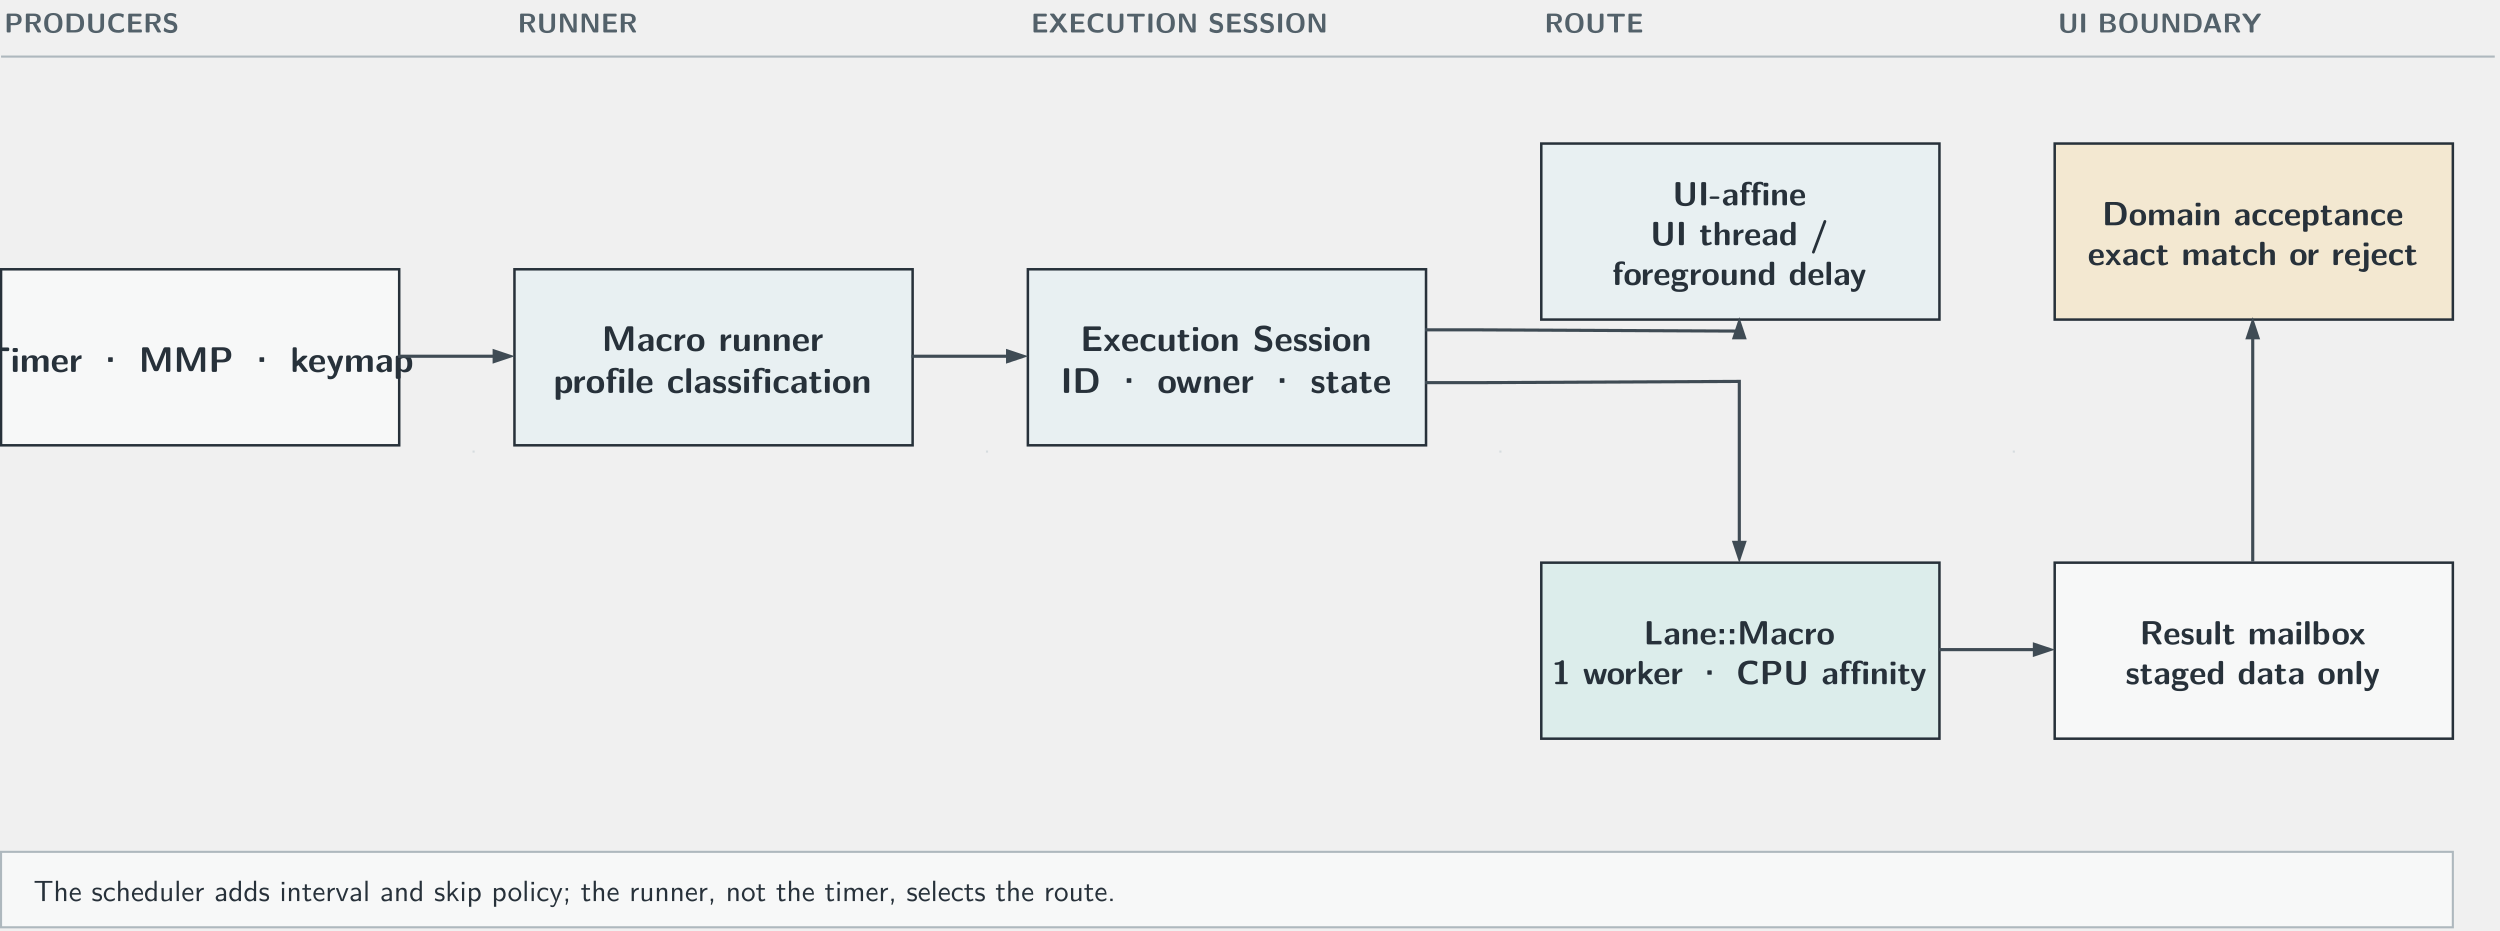
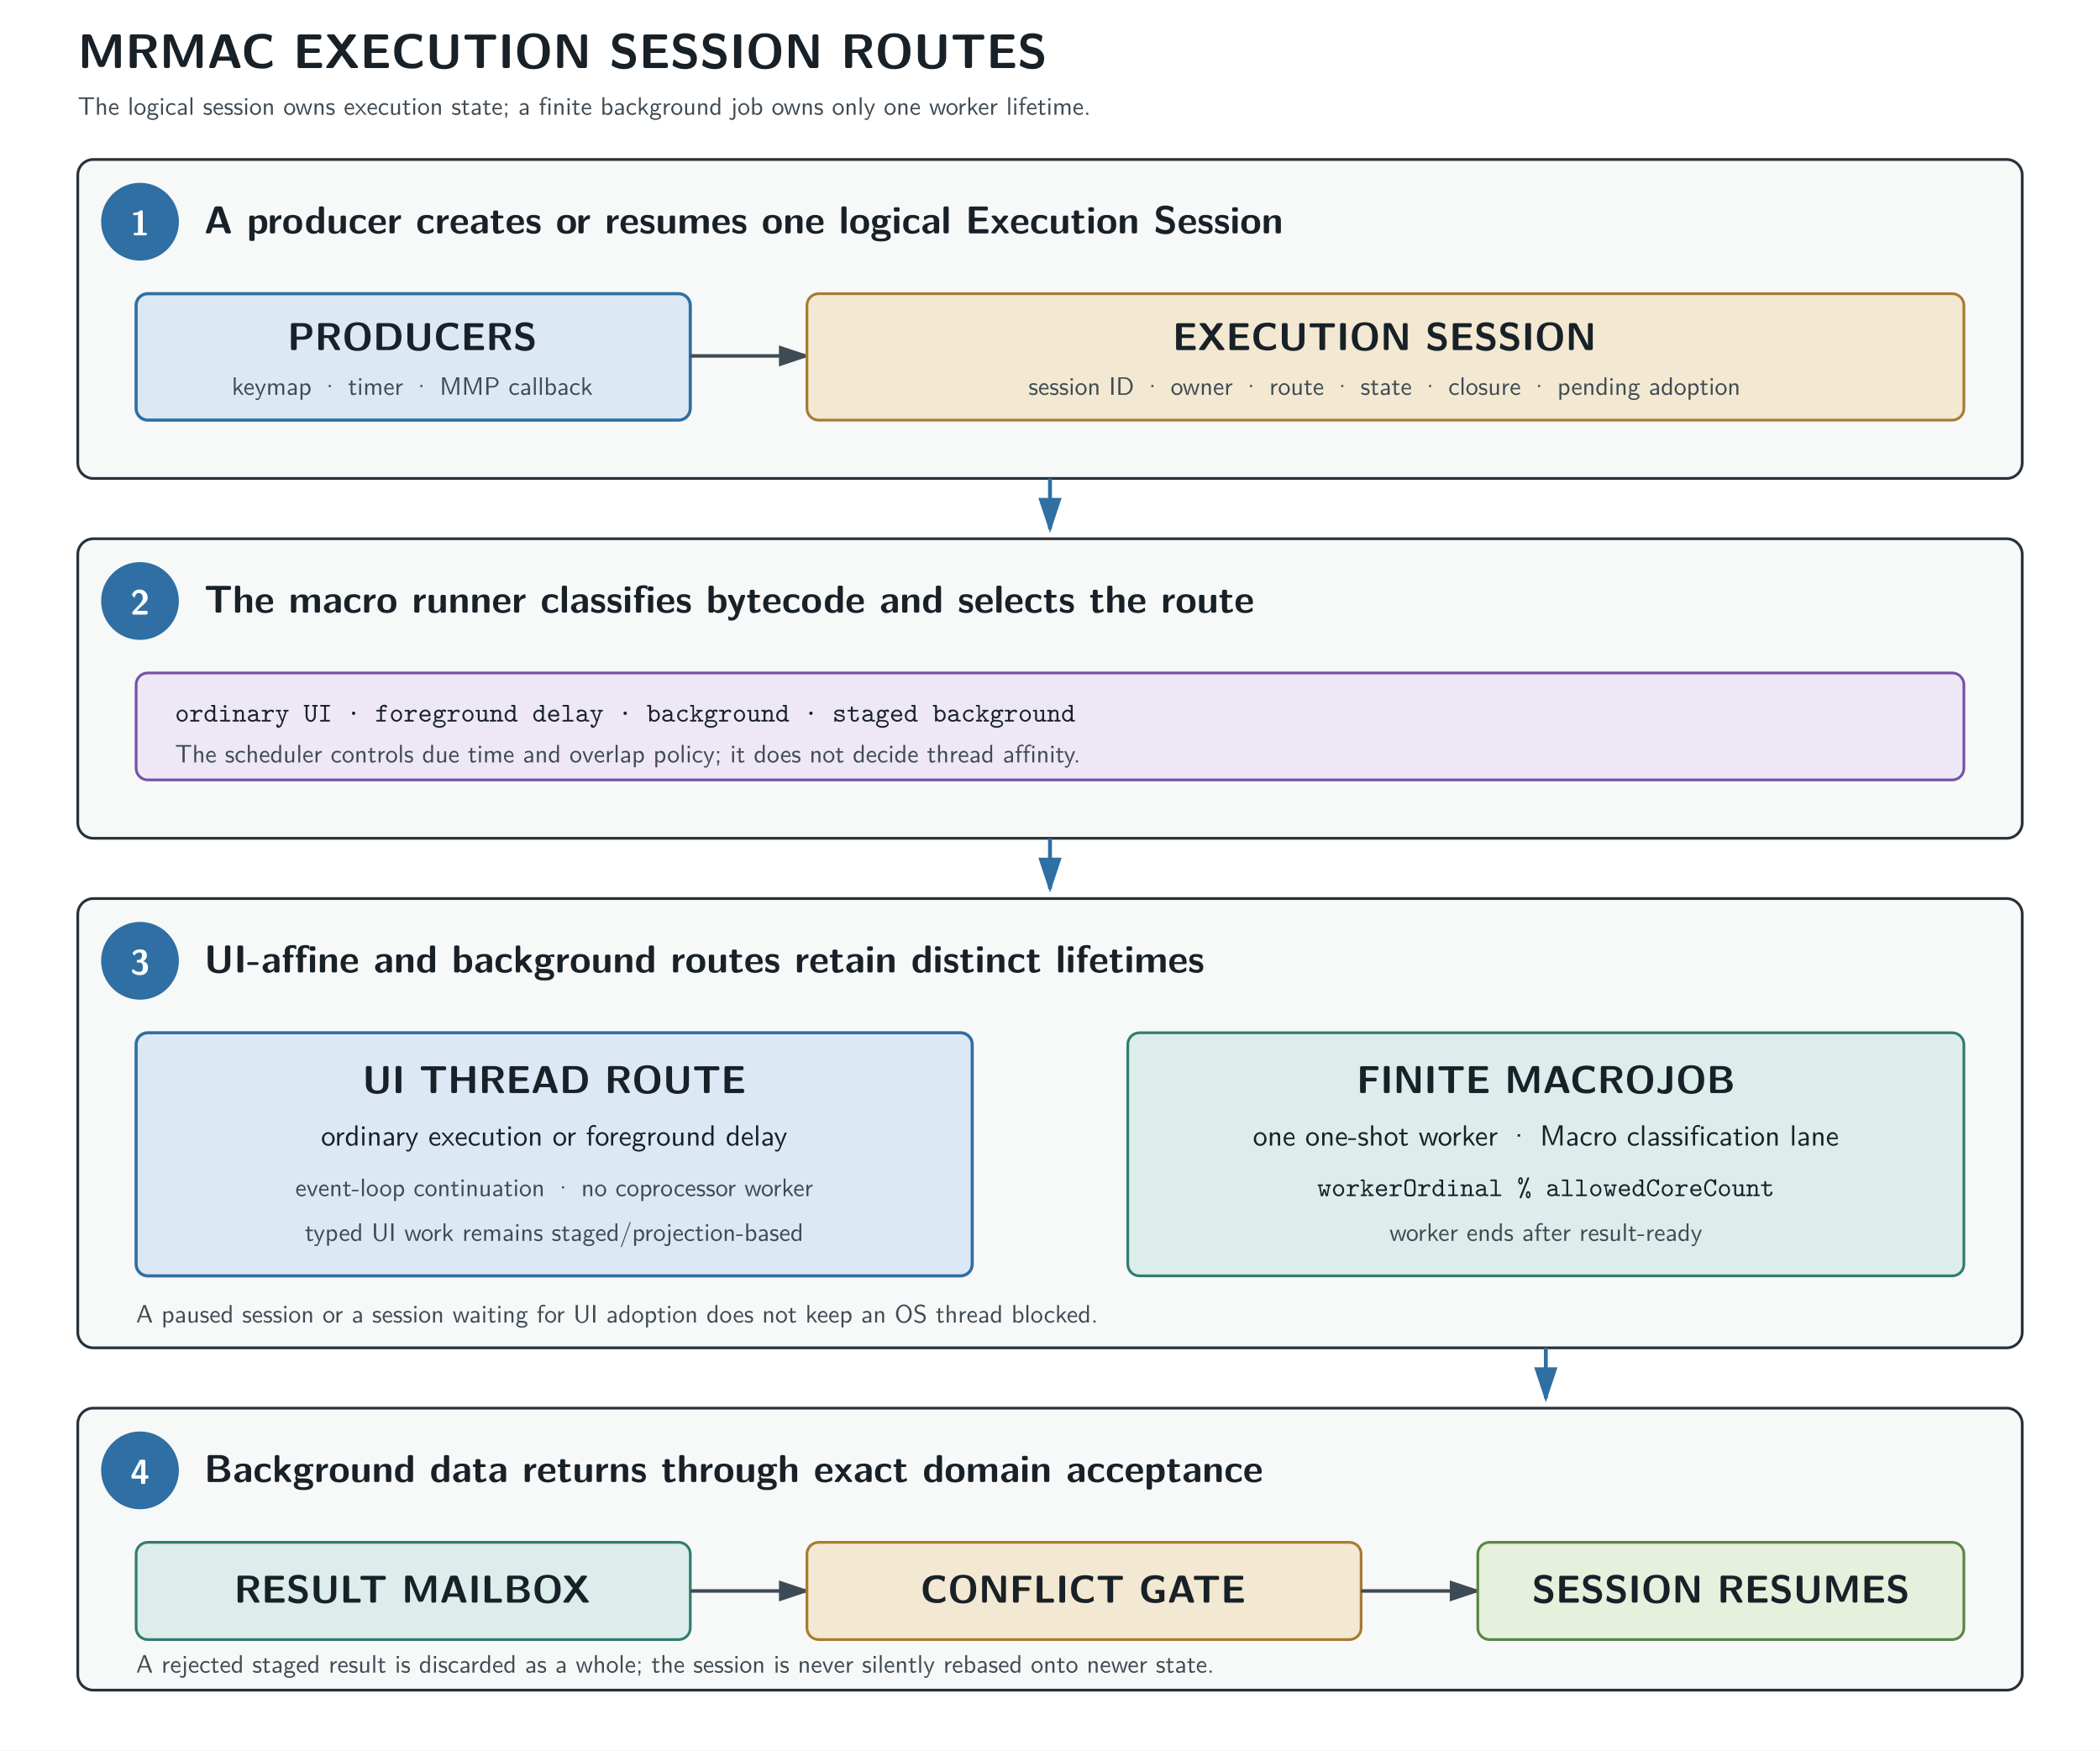
- <svg xmlns="http://www.w3.org/2000/svg" style="background: transparent; background-color: transparent; color-scheme: light;" version="1.1" width="1193px" height="444px" viewBox="0 0 1193 444">
-   <defs />
-   <g>
-     <g data-cell-id="0">
-       <g data-cell-id="1">
-         <g data-cell-id="lane1">
-           <g transform="translate(0.5,0.5)">
-             <rect x="0" y="0" width="210" height="20" fill="none" stroke="none" pointer-events="all" />
-           </g>
-           <g>
-             <g fill="#53616A" font-family="'Latin Modern Sans'" font-weight="bold" text-anchor="start" font-size="13px" style="fill: light-dark(rgb(83, 97, 106), rgb(146, 158, 166));">
-               <text x="2" y="15.5">PRODUCERS</text>
-             </g>
-           </g>
-         </g>
-         <g data-cell-id="lane2">
-           <g transform="translate(0.5,0.5)">
-             <rect x="245" y="0" width="210" height="20" fill="none" stroke="none" pointer-events="all" />
-           </g>
-           <g>
-             <g fill="#53616A" font-family="'Latin Modern Sans'" font-weight="bold" text-anchor="start" font-size="13px" style="fill: light-dark(rgb(83, 97, 106), rgb(146, 158, 166));">
-               <text x="247" y="15.5">RUNNER</text>
-             </g>
-           </g>
-         </g>
-         <g data-cell-id="lane3">
-           <g transform="translate(0.5,0.5)">
-             <rect x="490" y="0" width="210" height="20" fill="none" stroke="none" pointer-events="all" />
-           </g>
-           <g>
-             <g fill="#53616A" font-family="'Latin Modern Sans'" font-weight="bold" text-anchor="start" font-size="13px" style="fill: light-dark(rgb(83, 97, 106), rgb(146, 158, 166));">
-               <text x="492" y="15.5">EXECUTION SESSION</text>
-             </g>
-           </g>
-         </g>
-         <g data-cell-id="lane4">
-           <g transform="translate(0.5,0.5)">
-             <rect x="735" y="0" width="210" height="20" fill="none" stroke="none" pointer-events="all" />
-           </g>
-           <g>
-             <g fill="#53616A" font-family="'Latin Modern Sans'" font-weight="bold" text-anchor="start" font-size="13px" style="fill: light-dark(rgb(83, 97, 106), rgb(146, 158, 166));">
-               <text x="737" y="15.5">ROUTE</text>
-             </g>
-           </g>
-         </g>
-         <g data-cell-id="lane5">
-           <g transform="translate(0.5,0.5)">
-             <rect x="980" y="0" width="210" height="20" fill="none" stroke="none" pointer-events="all" />
-           </g>
-           <g>
-             <g fill="#53616A" font-family="'Latin Modern Sans'" font-weight="bold" text-anchor="start" font-size="13px" style="fill: light-dark(rgb(83, 97, 106), rgb(146, 158, 166));">
-               <text x="982" y="15.5">UI BOUNDARY</text>
-             </g>
-           </g>
-         </g>
-         <g data-cell-id="rule">
-           <g transform="translate(0.5,0.5)">
-             <path d="M 0 26.5 L 1190 26.5" fill="none" stroke="#aeb8be" stroke-miterlimit="10" pointer-events="all" style="stroke: light-dark(rgb(174, 184, 190), rgb(73, 82, 87));" />
-           </g>
-         </g>
-         <g data-cell-id="v1">
-           <g transform="translate(0.5,0.5)">
-             <path d="M 225 215 L 226 215" fill="none" stroke="#d6dcdf" stroke-miterlimit="10" stroke-dasharray="3 4" pointer-events="all" style="stroke: light-dark(rgb(214, 220, 223), rgb(45, 50, 53));" />
-           </g>
-         </g>
-         <g data-cell-id="v2">
-           <g transform="translate(0.5,0.5)">
-             <path d="M 470 215 L 471 215" fill="none" stroke="#d6dcdf" stroke-miterlimit="10" stroke-dasharray="3 4" pointer-events="all" style="stroke: light-dark(rgb(214, 220, 223), rgb(45, 50, 53));" />
-           </g>
-         </g>
-         <g data-cell-id="v3">
-           <g transform="translate(0.5,0.5)">
-             <path d="M 715 215 L 716 215" fill="none" stroke="#d6dcdf" stroke-miterlimit="10" stroke-dasharray="3 4" pointer-events="all" style="stroke: light-dark(rgb(214, 220, 223), rgb(45, 50, 53));" />
-           </g>
-         </g>
-         <g data-cell-id="v4">
-           <g transform="translate(0.5,0.5)">
-             <path d="M 960 215 L 961 215" fill="none" stroke="#d6dcdf" stroke-miterlimit="10" stroke-dasharray="3 4" pointer-events="all" style="stroke: light-dark(rgb(214, 220, 223), rgb(45, 50, 53));" />
-           </g>
-         </g>
-         <g data-cell-id="producers">
-           <g transform="translate(0.5,0.5)">
-             <rect x="0" y="128" width="190" height="84" fill="#f7f8f8" stroke="#27313a" stroke-width="1.2" pointer-events="all" style="fill: light-dark(rgb(247, 248, 248), rgb(23, 24, 24)); stroke: light-dark(rgb(39, 49, 58), rgb(189, 198, 206));" />
-           </g>
-           <g>
-             <g fill="#27313A" font-family="'Latin Modern Sans'" font-weight="bold" text-anchor="middle" font-size="17px" style="fill: light-dark(rgb(39, 49, 58), rgb(189, 198, 206));">
-               <text x="95" y="177.5">Timer · MMP · keymap</text>
-             </g>
-           </g>
-         </g>
-         <g data-cell-id="runner">
-           <g transform="translate(0.5,0.5)">
-             <rect x="245" y="128" width="190" height="84" fill="#e8f0f2" stroke="#27313a" stroke-width="1.2" pointer-events="all" style="fill: light-dark(rgb(232, 240, 242), rgb(27, 34, 36)); stroke: light-dark(rgb(39, 49, 58), rgb(189, 198, 206));" />
-           </g>
-           <g>
-             <g fill="#27313A" font-family="'Latin Modern Sans'" font-weight="bold" text-anchor="middle" font-size="17px" style="fill: light-dark(rgb(39, 49, 58), rgb(189, 198, 206));">
-               <text x="340" y="167.5">Macro runner</text>
-               <text x="340" y="187.5">profile classification</text>
-             </g>
-           </g>
-         </g>
-         <g data-cell-id="session">
-           <g transform="translate(0.5,0.5)">
-             <rect x="490" y="128" width="190" height="84" fill="#e8f0f2" stroke="#27313a" stroke-width="1.2" pointer-events="all" style="fill: light-dark(rgb(232, 240, 242), rgb(27, 34, 36)); stroke: light-dark(rgb(39, 49, 58), rgb(189, 198, 206));" />
-           </g>
-           <g>
-             <g fill="#27313A" font-family="'Latin Modern Sans'" font-weight="bold" text-anchor="middle" font-size="17px" style="fill: light-dark(rgb(39, 49, 58), rgb(189, 198, 206));">
-               <text x="585" y="167.5">Execution Session</text>
-               <text x="585" y="187.5">ID · owner · state</text>
-             </g>
-           </g>
-         </g>
-         <g data-cell-id="uiRoute">
-           <g transform="translate(0.5,0.5)">
-             <rect x="735" y="68" width="190" height="84" fill="#e8f0f2" stroke="#27313a" stroke-width="1.2" pointer-events="all" style="fill: light-dark(rgb(232, 240, 242), rgb(27, 34, 36)); stroke: light-dark(rgb(39, 49, 58), rgb(189, 198, 206));" />
-           </g>
-           <g>
-             <g fill="#27313A" font-family="'Latin Modern Sans'" font-weight="bold" text-anchor="middle" font-size="16px" style="fill: light-dark(rgb(39, 49, 58), rgb(189, 198, 206));">
-               <text x="830" y="98">UI-affine</text>
-               <text x="830" y="117">UI thread /</text>
-               <text x="830" y="136">foreground delay</text>
-             </g>
-           </g>
-         </g>
-         <g data-cell-id="macroLane">
-           <g transform="translate(0.5,0.5)">
-             <rect x="735" y="268" width="190" height="84" fill="#dcedeb" stroke="#27313a" stroke-width="1.2" pointer-events="all" style="fill: light-dark(rgb(220, 237, 235), rgb(25, 40, 38)); stroke: light-dark(rgb(39, 49, 58), rgb(189, 198, 206));" />
-           </g>
-           <g>
-             <g fill="#27313A" font-family="'Latin Modern Sans'" font-weight="bold" text-anchor="middle" font-size="16px" style="fill: light-dark(rgb(39, 49, 58), rgb(189, 198, 206));">
-               <text x="830" y="307.5">Lane::Macro</text>
-               <text x="830" y="326.5">1 worker · CPU affinity</text>
-             </g>
-           </g>
-         </g>
-         <g data-cell-id="mailbox">
-           <g transform="translate(0.5,0.5)">
-             <rect x="980" y="268" width="190" height="84" fill="#f7f8f8" stroke="#27313a" stroke-width="1.2" pointer-events="all" style="fill: light-dark(rgb(247, 248, 248), rgb(23, 24, 24)); stroke: light-dark(rgb(39, 49, 58), rgb(189, 198, 206));" />
-           </g>
-           <g>
-             <g fill="#27313A" font-family="'Latin Modern Sans'" font-weight="bold" text-anchor="middle" font-size="16px" style="fill: light-dark(rgb(39, 49, 58), rgb(189, 198, 206));">
-               <text x="1075" y="307.5">Result mailbox</text>
-               <text x="1075" y="326.5">staged data only</text>
-             </g>
-           </g>
-         </g>
-         <g data-cell-id="adoption">
-           <g transform="translate(0.5,0.5)">
-             <rect x="980" y="68" width="190" height="84" fill="#f3e8d1" stroke="#27313a" stroke-width="1.2" pointer-events="all" style="fill: light-dark(rgb(243, 232, 209), rgb(46, 36, 17)); stroke: light-dark(rgb(39, 49, 58), rgb(189, 198, 206));" />
-           </g>
-           <g>
-             <g fill="#27313A" font-family="'Latin Modern Sans'" font-weight="bold" text-anchor="middle" font-size="16px" style="fill: light-dark(rgb(39, 49, 58), rgb(189, 198, 206));">
-               <text x="1075" y="107.5">Domain acceptance</text>
-               <text x="1075" y="126.5">exact match or reject</text>
-             </g>
-           </g>
-         </g>
-         <g data-cell-id="note">
-           <g transform="translate(0.5,0.5)">
-             <rect x="0" y="406" width="1170" height="36" fill="#f7f8f8" stroke="#aeb8be" pointer-events="all" style="fill: light-dark(rgb(247, 248, 248), rgb(23, 24, 24)); stroke: light-dark(rgb(174, 184, 190), rgb(73, 82, 87));" />
-           </g>
-           <g>
-             <g fill="#27313A" font-family="'Latin Modern Sans'" text-anchor="start" font-size="14px" style="fill: light-dark(rgb(39, 49, 58), rgb(189, 198, 206));">
-               <text x="16" y="430">The scheduler adds interval and skip policy; the runner, not the timer, selects the route.</text>
-             </g>
-           </g>
-         </g>
-         <g data-cell-id="e1">
-           <g>
-             <path d="M 190 170 L 235.82 170" fill="none" stroke="#3f4b54" stroke-width="1.5" stroke-miterlimit="10" pointer-events="stroke" style="stroke: light-dark(rgb(63, 75, 84), rgb(166, 176, 184));" />
-             <path d="M 243.32 170 L 235.82 172.5 L 235.82 167.5 Z" fill="#3f4b54" stroke="#3f4b54" stroke-width="1.5" stroke-miterlimit="10" pointer-events="all" style="fill: light-dark(rgb(63, 75, 84), rgb(166, 176, 184)); stroke: light-dark(rgb(63, 75, 84), rgb(166, 176, 184));" />
-           </g>
-         </g>
-         <g data-cell-id="e2">
-           <g>
-             <path d="M 435 170 L 480.82 170" fill="none" stroke="#3f4b54" stroke-width="1.5" stroke-miterlimit="10" pointer-events="stroke" style="stroke: light-dark(rgb(63, 75, 84), rgb(166, 176, 184));" />
-             <path d="M 488.32 170 L 480.82 172.5 L 480.82 167.5 Z" fill="#3f4b54" stroke="#3f4b54" stroke-width="1.5" stroke-miterlimit="10" pointer-events="all" style="fill: light-dark(rgb(63, 75, 84), rgb(166, 176, 184)); stroke: light-dark(rgb(63, 75, 84), rgb(166, 176, 184));" />
-           </g>
-         </g>
-         <g data-cell-id="e3">
-           <g>
-             <path d="M 680 157.4 L 705 157.4 L 830 158 L 830 161.18" fill="none" stroke="#3f4b54" stroke-width="1.5" stroke-miterlimit="10" pointer-events="stroke" style="stroke: light-dark(rgb(63, 75, 84), rgb(166, 176, 184));" />
-             <path d="M 830 153.68 L 832.5 161.18 L 827.5 161.18 Z" fill="#3f4b54" stroke="#3f4b54" stroke-width="1.5" stroke-miterlimit="10" pointer-events="all" style="fill: light-dark(rgb(63, 75, 84), rgb(166, 176, 184)); stroke: light-dark(rgb(63, 75, 84), rgb(166, 176, 184));" />
-           </g>
-         </g>
-         <g data-cell-id="e4">
-           <g>
-             <path d="M 680 182.6 L 705 182.6 L 830 182 L 830 258.82" fill="none" stroke="#3f4b54" stroke-width="1.5" stroke-miterlimit="10" pointer-events="stroke" style="stroke: light-dark(rgb(63, 75, 84), rgb(166, 176, 184));" />
-             <path d="M 830 266.32 L 827.5 258.82 L 832.5 258.82 Z" fill="#3f4b54" stroke="#3f4b54" stroke-width="1.5" stroke-miterlimit="10" pointer-events="all" style="fill: light-dark(rgb(63, 75, 84), rgb(166, 176, 184)); stroke: light-dark(rgb(63, 75, 84), rgb(166, 176, 184));" />
-           </g>
-         </g>
-         <g data-cell-id="e5">
-           <g>
-             <path d="M 925 310 L 970.82 310" fill="none" stroke="#3f4b54" stroke-width="1.5" stroke-miterlimit="10" pointer-events="stroke" style="stroke: light-dark(rgb(63, 75, 84), rgb(166, 176, 184));" />
-             <path d="M 978.32 310 L 970.82 312.5 L 970.82 307.5 Z" fill="#3f4b54" stroke="#3f4b54" stroke-width="1.5" stroke-miterlimit="10" pointer-events="all" style="fill: light-dark(rgb(63, 75, 84), rgb(166, 176, 184)); stroke: light-dark(rgb(63, 75, 84), rgb(166, 176, 184));" />
-           </g>
-         </g>
-         <g data-cell-id="e6">
-           <g>
-             <path d="M 1075 268 L 1075 161.18" fill="none" stroke="#3f4b54" stroke-width="1.5" stroke-miterlimit="10" pointer-events="stroke" style="stroke: light-dark(rgb(63, 75, 84), rgb(166, 176, 184));" />
-             <path d="M 1075 153.68 L 1077.5 161.18 L 1072.5 161.18 Z" fill="#3f4b54" stroke="#3f4b54" stroke-width="1.5" stroke-miterlimit="10" pointer-events="all" style="fill: light-dark(rgb(63, 75, 84), rgb(166, 176, 184)); stroke: light-dark(rgb(63, 75, 84), rgb(166, 176, 184));" />
-           </g>
-         </g>
-       </g>
-     </g>
-   </g>
+ <svg xmlns="http://www.w3.org/2000/svg" width="1080" height="900" viewBox="0 0 1080 900" role="img" aria-labelledby="title desc">
+   <defs>
+     <marker id="arrow" markerWidth="10" markerHeight="10" refX="8" refY="3" orient="auto" markerUnits="strokeWidth">
+       <path d="M0,0 L0,6 L9,3 z" fill="#3f4b54" />
+     </marker>
+     <marker id="arrowBlue" markerWidth="10" markerHeight="10" refX="8" refY="3" orient="auto" markerUnits="strokeWidth">
+       <path d="M0,0 L0,6 L9,3 z" fill="#2f6fa3" />
+     </marker>
+     <style>
+       .title { font: 700 25px 'Latin Modern Sans', 'DejaVu Sans', sans-serif; fill: #182128; }
+       .panel-title { font: 700 20px 'Latin Modern Sans', 'DejaVu Sans', sans-serif; fill: #182128; }
+       .heading { font: 700 15px 'Latin Modern Sans', 'DejaVu Sans', sans-serif; fill: #59656e; letter-spacing: 0.4px; }
+       .body { font: 15px 'Latin Modern Sans', 'DejaVu Sans', sans-serif; fill: #182128; }
+       .small { font: 13px 'Latin Modern Sans', 'DejaVu Sans', sans-serif; fill: #3f4b54; }
+       .code { font: 14px 'Latin Modern Mono', 'DejaVu Sans Mono', monospace; fill: #182128; }
+       .badge { font: 700 18px 'Latin Modern Sans', 'DejaVu Sans', sans-serif; fill: #ffffff; text-anchor: middle; }
+       .box { fill: #f7f8f8; stroke: #27313a; stroke-width: 1.4; }
+       .flow { fill: none; stroke: #3f4b54; stroke-width: 1.8; marker-end: url(#arrow); }
+       .flow-blue { fill: none; stroke: #2f6fa3; stroke-width: 2; marker-end: url(#arrowBlue); }
+       .blue { fill: #dce8f4; stroke: #2f6fa3; stroke-width: 1.6; }
+       .green { fill: #dcedeb; stroke: #317c70; stroke-width: 1.4; }
+       .lime { fill: #e5f0dd; stroke: #588646; stroke-width: 1.4; }
+       .gold { fill: #f3e8d1; stroke: #a77b2f; stroke-width: 1.4; }
+       .purple { fill: #eee7f5; stroke: #7452a6; stroke-width: 1.4; }
+     </style>
+   </defs>
+   <rect width="1080" height="900" fill="#ffffff" />
+   <text x="40" y="35" class="title">MRMAC EXECUTION SESSION ROUTES</text>
+   <text x="40" y="59" class="small">The logical session owns execution state; a finite background job owns only one worker lifetime.</text>
+   <rect x="40" y="82" width="1000" height="164" rx="8" class="box" />
+   <circle cx="72" cy="114" r="20" fill="#2f6fa3" />
+   <text x="72" y="121" class="badge">1</text>
+   <text x="105" y="120" class="panel-title">A producer creates or resumes one logical Execution Session</text>
+   <rect x="70" y="151" width="285" height="65" rx="6" class="blue" />
+   <text x="212" y="180" class="panel-title" text-anchor="middle">PRODUCERS</text>
+   <text x="212" y="203" class="small" text-anchor="middle">keymap · timer · MMP callback</text>
+   <path d="M355 183 L415 183" class="flow" />
+   <rect x="415" y="151" width="595" height="65" rx="6" class="gold" />
+   <text x="712" y="180" class="panel-title" text-anchor="middle">EXECUTION SESSION</text>
+   <text x="712" y="203" class="small" text-anchor="middle">session ID · owner · route · state · closure · pending adoption</text>
+   <path d="M540 246 L540 272" class="flow-blue" />
+   <rect x="40" y="277" width="1000" height="154" rx="8" class="box" />
+   <circle cx="72" cy="309" r="20" fill="#2f6fa3" />
+   <text x="72" y="316" class="badge">2</text>
+   <text x="105" y="315" class="panel-title">The macro runner classifies bytecode and selects the route</text>
+   <rect x="70" y="346" width="940" height="55" rx="6" class="purple" />
+   <text x="90" y="371" class="code">ordinary UI · foreground delay · background · staged background</text>
+   <text x="90" y="392" class="small">The scheduler controls due time and overlap policy; it does not decide thread affinity.</text>
+   <path d="M540 431 L540 457" class="flow-blue" />
+   <rect x="40" y="462" width="1000" height="231" rx="8" class="box" />
+   <circle cx="72" cy="494" r="20" fill="#2f6fa3" />
+   <text x="72" y="501" class="badge">3</text>
+   <text x="105" y="500" class="panel-title">UI-affine and background routes retain distinct lifetimes</text>
+   <rect x="70" y="531" width="430" height="125" rx="6" class="blue" />
+   <text x="285" y="562" class="panel-title" text-anchor="middle">UI THREAD ROUTE</text>
+   <text x="285" y="589" class="body" text-anchor="middle">ordinary execution or foreground delay</text>
+   <text x="285" y="615" class="small" text-anchor="middle">event-loop continuation · no coprocessor worker</text>
+   <text x="285" y="638" class="small" text-anchor="middle">typed UI work remains staged/projection-based</text>
+   <rect x="580" y="531" width="430" height="125" rx="6" class="green" />
+   <text x="795" y="562" class="panel-title" text-anchor="middle">FINITE MACROJOB</text>
+   <text x="795" y="589" class="body" text-anchor="middle">one one-shot worker · Macro classification lane</text>
+   <text x="795" y="615" class="code" text-anchor="middle">workerOrdinal % allowedCoreCount</text>
+   <text x="795" y="638" class="small" text-anchor="middle">worker ends after result-ready</text>
+   <text x="70" y="680" class="small">A paused session or a session waiting for UI adoption does not keep an OS thread blocked.</text>
+   <path d="M795 693 L795 719" class="flow-blue" />
+   <rect x="40" y="724" width="1000" height="145" rx="8" class="box" />
+   <circle cx="72" cy="756" r="20" fill="#2f6fa3" />
+   <text x="72" y="763" class="badge">4</text>
+   <text x="105" y="762" class="panel-title">Background data returns through exact domain acceptance</text>
+   <rect x="70" y="793" width="285" height="50" rx="6" class="green" />
+   <text x="212" y="824" class="panel-title" text-anchor="middle">RESULT MAILBOX</text>
+   <path d="M355 818 L415 818" class="flow" />
+   <rect x="415" y="793" width="285" height="50" rx="6" class="gold" />
+   <text x="557" y="824" class="panel-title" text-anchor="middle">CONFLICT GATE</text>
+   <path d="M700 818 L760 818" class="flow" />
+   <rect x="760" y="793" width="250" height="50" rx="6" class="lime" />
+   <text x="885" y="824" class="panel-title" text-anchor="middle">SESSION RESUMES</text>
+   <text x="70" y="860" class="small">A rejected staged result is discarded as a whole; the session is never silently rebased onto newer state.</text>
</svg>
